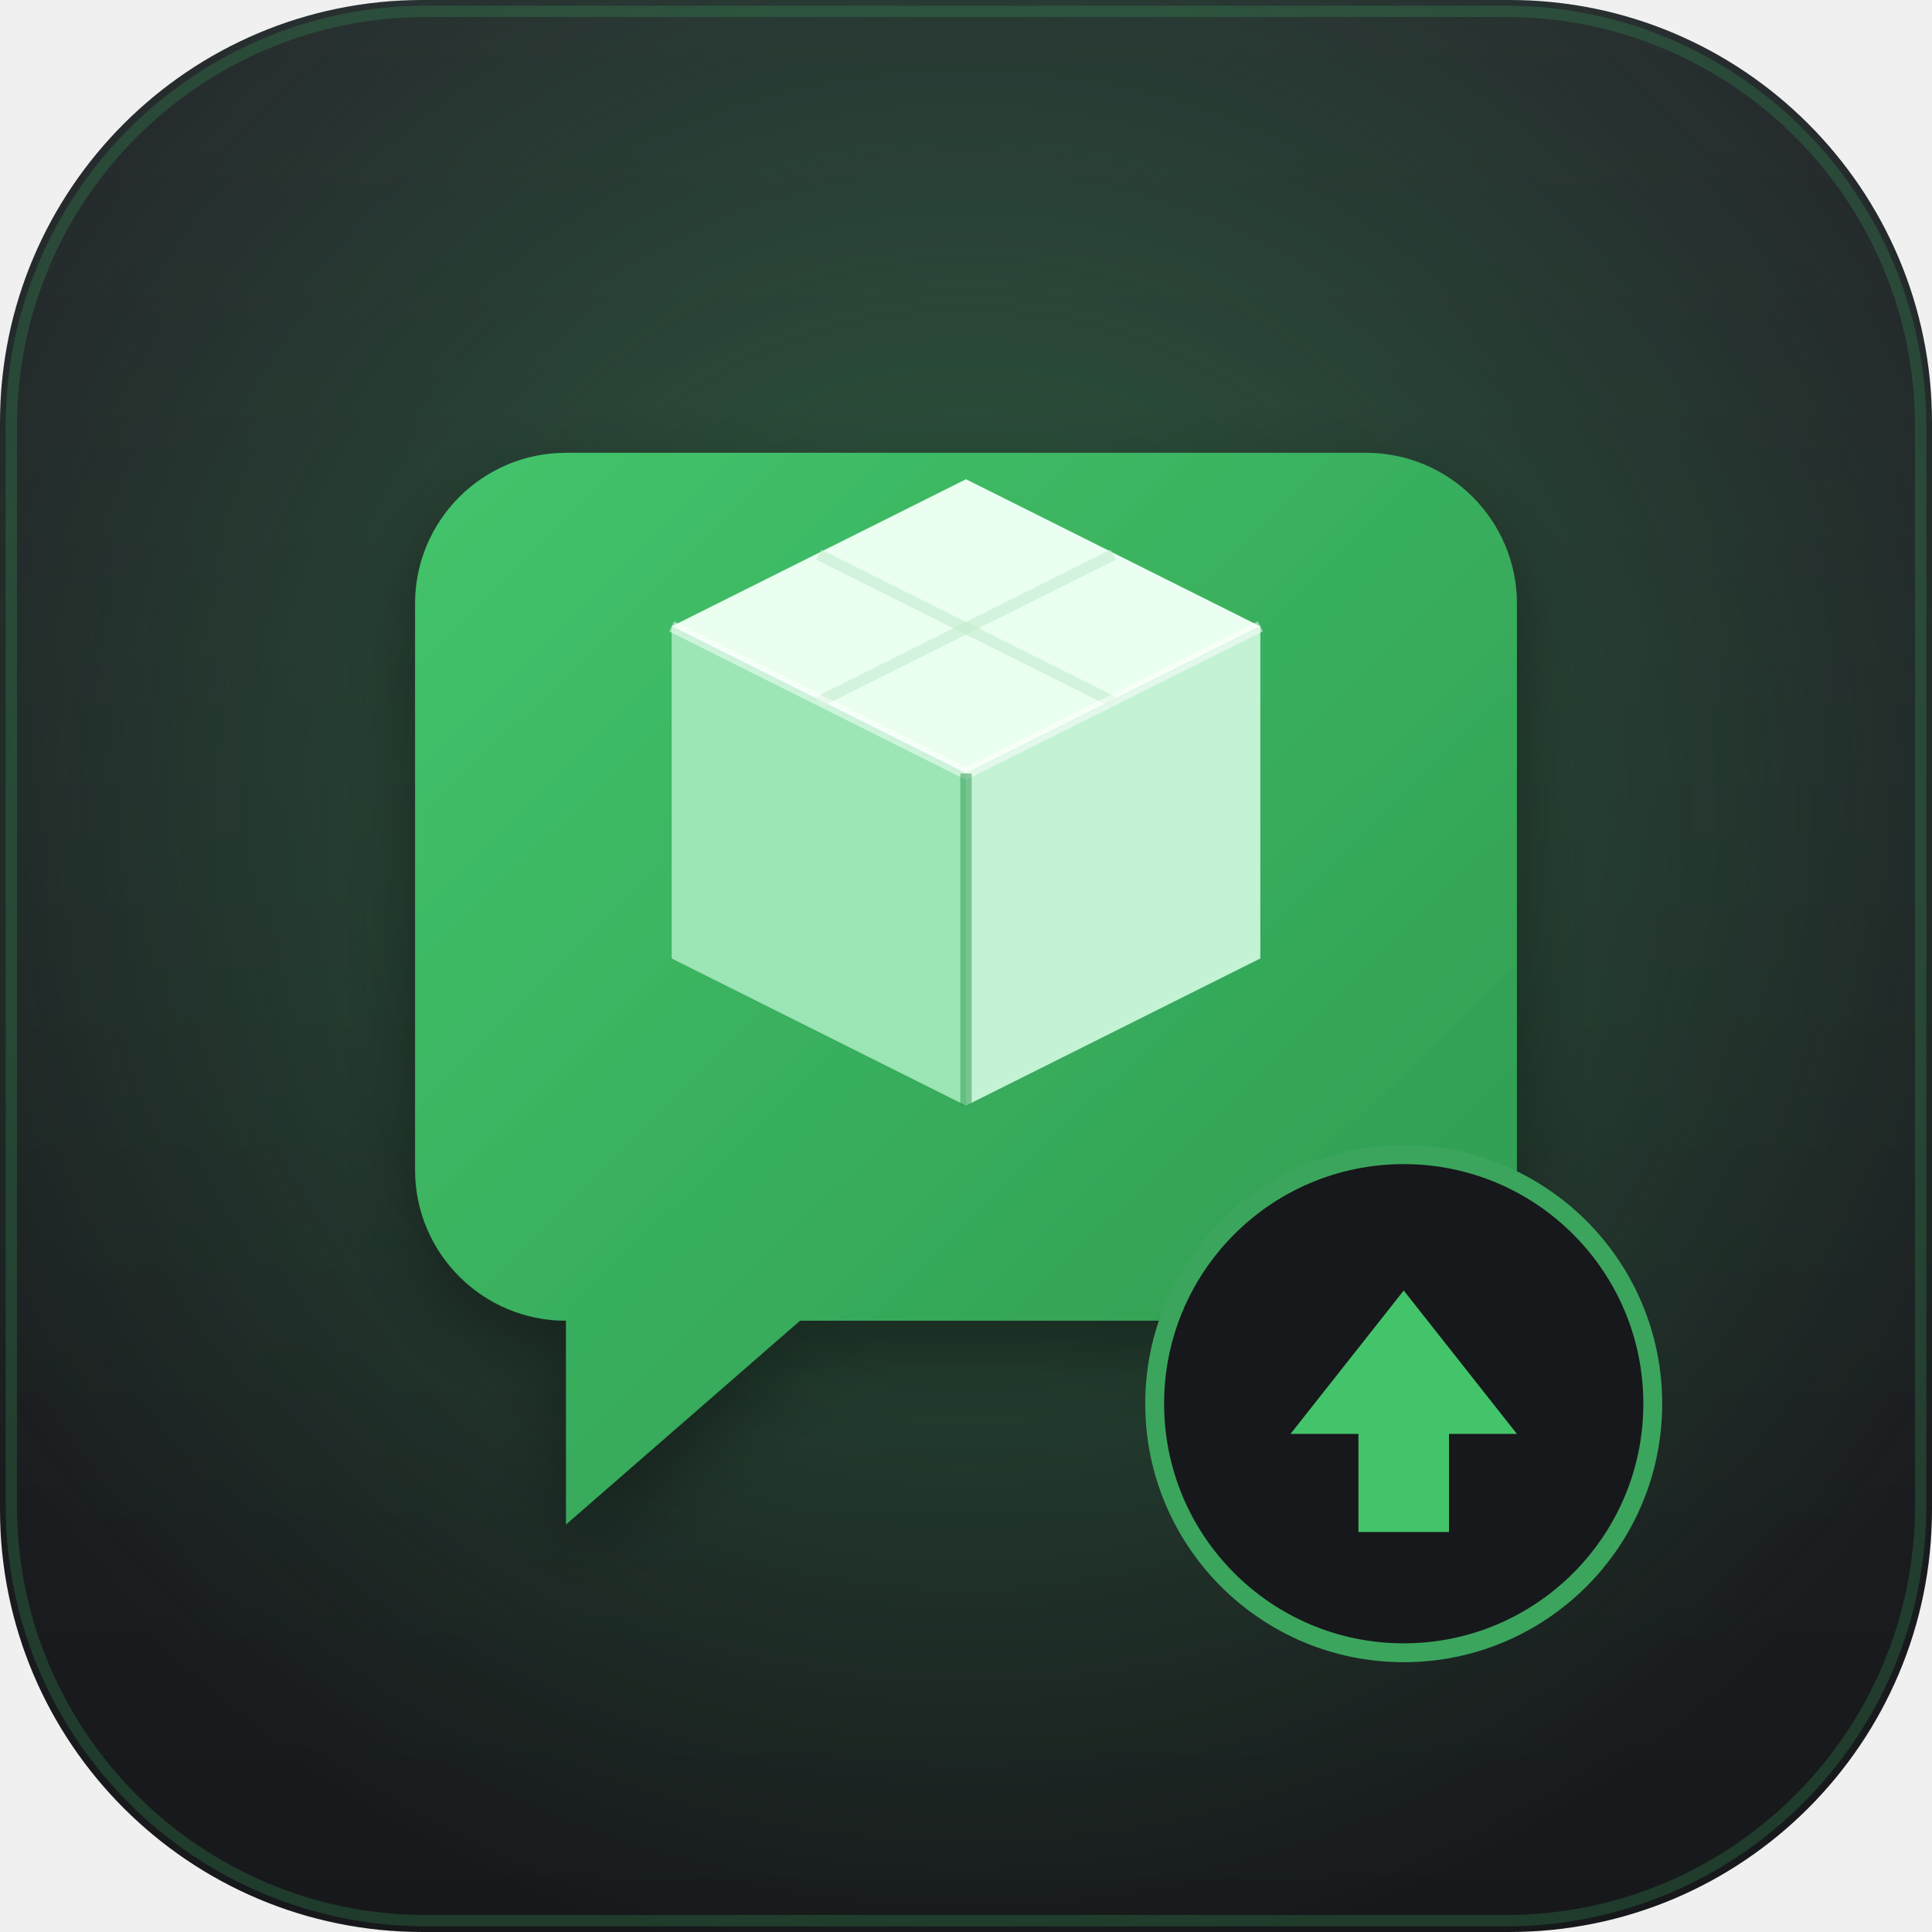
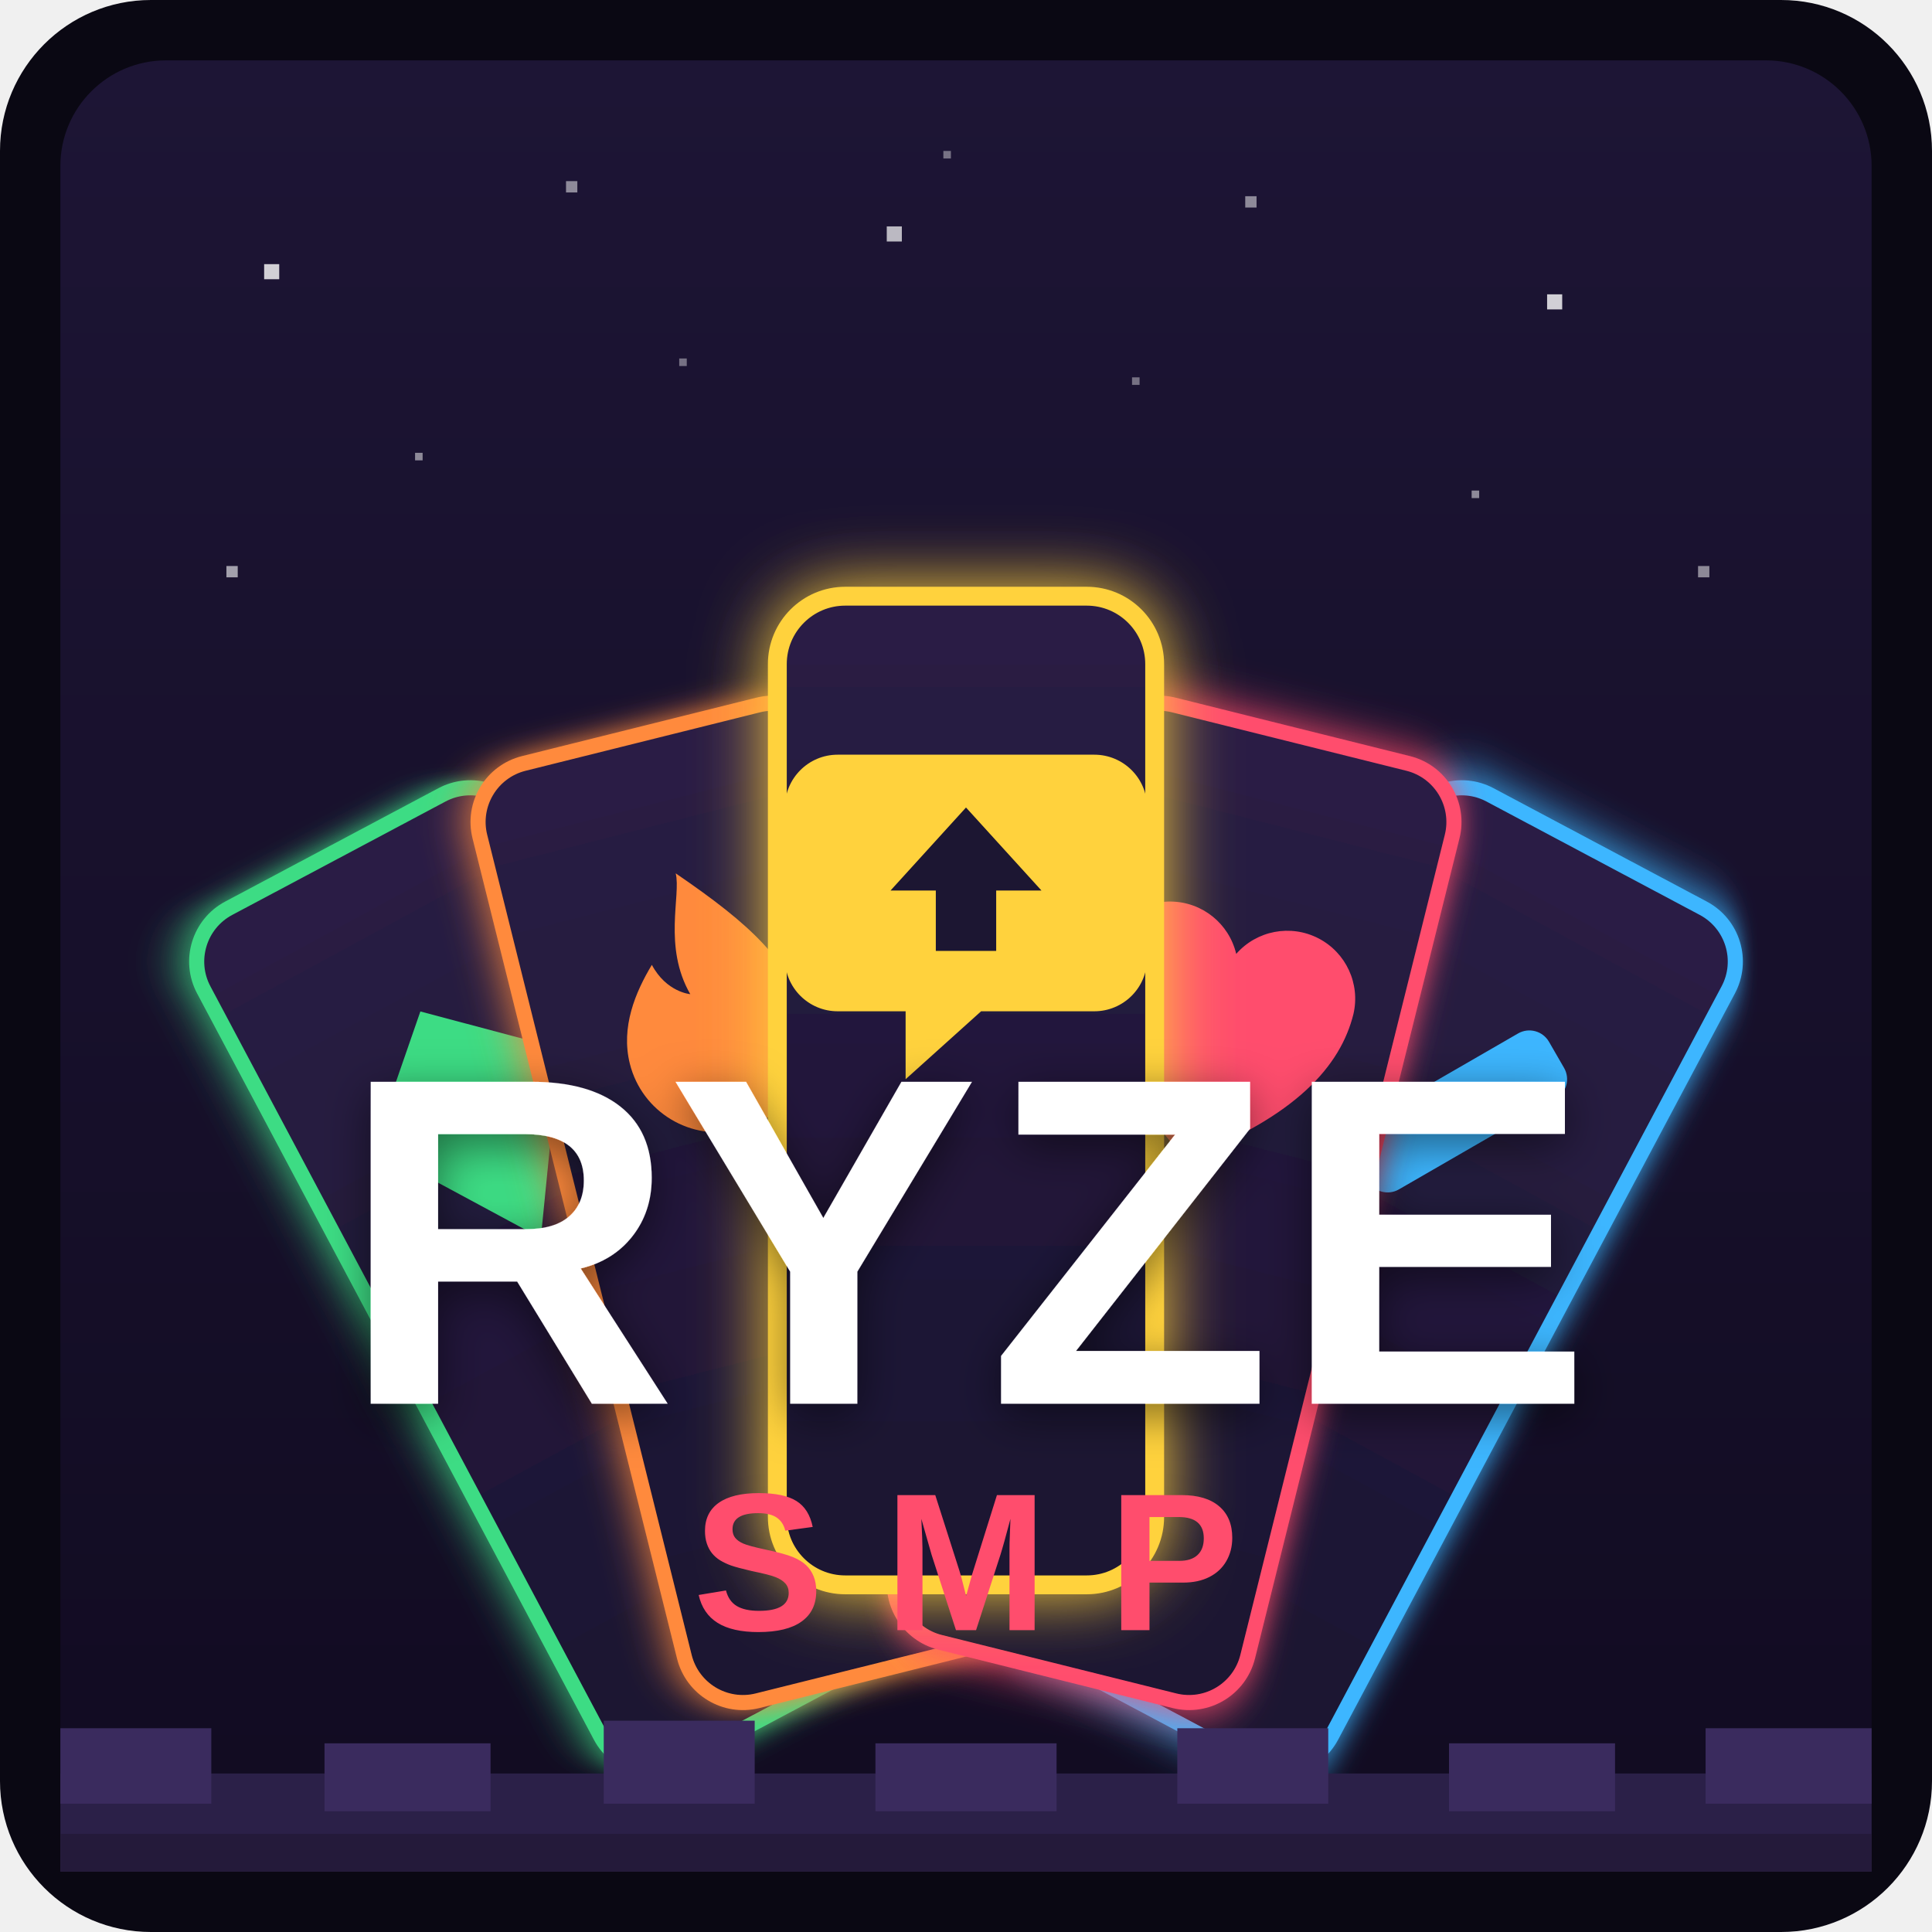
<svg xmlns="http://www.w3.org/2000/svg" width="512" height="512" viewBox="0 0 512 512">
  <defs>
    <linearGradient id="bg" x1="0" y1="0" x2="0" y2="1">
-       <stop offset="0" stop-color="#26282d" />
-       <stop offset="1" stop-color="#17181b" />
+       <stop offset="0" stop-color="#1d1535" />
+       <stop offset="1" stop-color="#110b21" />
    </linearGradient>
-     <linearGradient id="bubble" x1="0" y1="0" x2="1" y2="1">
-       <stop offset="0" stop-color="#43c46b" />
-       <stop offset="1" stop-color="#2e9850" />
+     <linearGradient id="card" x1="0" y1="0" x2="0" y2="1">
+       <stop offset="0" stop-color="#2a1f45" />
+       <stop offset="1" stop-color="#1a1230" />
    </linearGradient>
-     <radialGradient id="glow" cx="0.5" cy="0.42" r="0.6">
-       <stop offset="0" stop-color="#3ba55d" stop-opacity="0.45" />
-       <stop offset="1" stop-color="#3ba55d" stop-opacity="0" />
-     </radialGradient>
-     <filter id="soft" x="-20%" y="-20%" width="140%" height="140%">
-       <feDropShadow dx="0" dy="8" stdDeviation="10" flood-color="#000000" flood-opacity="0.35" />
-     </filter>
  </defs>
-   <rect x="0" y="0" width="512" height="512" rx="112" fill="url(#bg)" />
-   <rect x="0" y="0" width="512" height="512" rx="112" fill="url(#glow)" />
-   <rect x="3" y="3" width="506" height="506" rx="110" fill="none" stroke="#3ba55d" stroke-opacity="0.25" stroke-width="3" />
-   <g filter="url(#soft)">
-     <path d="M150 120 h212 a40 40 0 0 1 40 40 v150 a40 40 0 0 1 -40 40 h-150 l-62 54 v-54 h0 a40 40 0 0 1 -40 -40 v-150 a40 40 0 0 1 40 -40 z" fill="url(#bubble)" />
+   <rect x="0" y="0" width="512" height="512" rx="40" fill="#0a0813" />
+   <rect x="16" y="16" width="480" height="480" rx="28" fill="url(#bg)" />
+   <g fill="#ffffff">
+     <rect x="70" y="70" width="4" height="4" opacity="0.8" />
+     <rect x="150" y="48" width="3" height="3" opacity="0.5" />
+     <rect x="235" y="60" width="4" height="4" opacity="0.7" />
+     <rect x="330" y="52" width="3" height="3" opacity="0.5" />
+     <rect x="410" y="78" width="4" height="4" opacity="0.8" />
+     <rect x="450" y="150" width="3" height="3" opacity="0.5" />
+     <rect x="60" y="150" width="3" height="3" opacity="0.6" />
+     <rect x="110" y="120" width="2" height="2" opacity="0.5" />
+     <rect x="390" y="130" width="2" height="2" opacity="0.5" />
+     <rect x="430" y="300" width="3" height="3" opacity="0.5" />
+     <rect x="78" y="300" width="3" height="3" opacity="0.5" />
+     <rect x="250" y="40" width="2" height="2" opacity="0.4" />
+     <rect x="300" y="100" width="2" height="2" opacity="0.4" />
+     <rect x="180" y="95" width="2" height="2" opacity="0.4" />
  </g>
-   <g transform="translate(256 205)">
-     <polygon points="0,-78 78,-39 0,0 -78,-39" fill="#eafff0" />
-     <polygon points="-78,-39 0,0 0,88 -78,49" fill="#9be6b4" />
-     <polygon points="78,-39 0,0 0,88 78,49" fill="#c4f2d4" />
-     <polyline points="-39,-58 39,-19" fill="none" stroke="#bfe9cc" stroke-width="3" stroke-opacity="0.55" />
-     <polyline points="39,-58 -39,-19" fill="none" stroke="#bfe9cc" stroke-width="3" stroke-opacity="0.55" />
-     <polyline points="-78,-39 0,0 78,-39" fill="none" stroke="#ffffff" stroke-opacity="0.5" stroke-width="3" />
-     <polyline points="0,0 0,88" fill="none" stroke="#2e9850" stroke-opacity="0.5" stroke-width="3" />
+   <g transform="rotate(-28 256 540)" style="filter:drop-shadow(0 0 5px #3ddc84)">
+     <rect x="208" y="184" width="96" height="256" rx="16" fill="url(#card)" stroke="#3ddc84" stroke-width="4" />
+     <polygon points="256,232 284,258 256,300 228,258" fill="#3ddc84" />
  </g>
-   <g transform="translate(372 372)">
-     <circle r="66" fill="#17181b" />
-     <circle r="66" fill="none" stroke="#3ba55d" stroke-width="5" />
-     <path d="M0 -30 L30 8 H12 V34 H-12 V8 H-30 Z" fill="#43c46b" />
+   <g transform="rotate(-14 256 540)" style="filter:drop-shadow(0 0 5px #ff8a3d)">
+     <rect x="208" y="184" width="96" height="256" rx="16" fill="url(#card)" stroke="#ff8a3d" stroke-width="4" />
+     <path d="M256 222 c16 18 24 30 24 46 a24 24 0 0 1 -48 0 c0 -10 6 -18 12 -24 c2 8 8 10 8 10 c-4 -14 4 -26 4 -32 z" fill="#ff8a3d" />
+   </g>
+   <g transform="rotate(28 256 540)" style="filter:drop-shadow(0 0 5px #3db6ff)">
+     <rect x="208" y="184" width="96" height="256" rx="16" fill="url(#card)" stroke="#3db6ff" stroke-width="4" />
+     <rect x="246" y="232" width="20" height="60" rx="6" transform="rotate(32 256 262)" fill="#3db6ff" />
+   </g>
+   <g transform="rotate(14 256 540)" style="filter:drop-shadow(0 0 5px #ff4d6d)">
+     <rect x="208" y="184" width="96" height="256" rx="16" fill="url(#card)" stroke="#ff4d6d" stroke-width="4" />
+     <path d="M256 300 c-26 -18 -34 -34 -34 -48 a18 18 0 0 1 34 -8 a18 18 0 0 1 34 8 c0 14 -8 30 -34 48 z" fill="#ff4d6d" />
+   </g>
+   <g transform="translate(0 -14)" style="filter:drop-shadow(0 0 9px #ffd23d)">
+     <rect x="206" y="172" width="100" height="262" rx="18" fill="url(#card)" stroke="#ffd23d" stroke-width="5" />
+     <path d="M222 214 h68 a14 14 0 0 1 14 14 v40 a14 14 0 0 1 -14 14 h-30 l-20 18 v-18 h-18 a14 14 0 0 1 -14 -14 v-40 a14 14 0 0 1 14 -14 z" fill="#ffd23d" />
+     <path d="M256 228 l20 22 h-12 v16 h-16 v-16 h-12 z" fill="#1a1230" />
+   </g>
+   <text x="256" y="372" text-anchor="middle" font-family="'Arial Black','Arial',sans-serif" font-weight="900" font-size="124" fill="#ffffff" style="letter-spacing:2px;filter:drop-shadow(0 3px 6px rgba(0,0,0,0.5))">RYZE</text>
+   <text x="256" y="432" text-anchor="middle" font-family="'Arial Black','Arial',sans-serif" font-weight="900" font-size="52" fill="#ff4d6d" style="letter-spacing:16px">SMP</text>
+   <g>
+     <rect x="16" y="470" width="480" height="26" fill="#2b2048" />
+     <g fill="#3a2b5e">
+       <rect x="16" y="458" width="40" height="20" />
+       <rect x="86" y="462" width="44" height="18" />
+       <rect x="160" y="456" width="40" height="22" />
+       <rect x="232" y="462" width="48" height="18" />
+       <rect x="312" y="458" width="40" height="20" />
+       <rect x="384" y="462" width="44" height="18" />
+       <rect x="452" y="458" width="44" height="20" />
+     </g>
+     <rect x="16" y="486" width="480" height="10" fill="#241a3a" />
  </g>
</svg>
